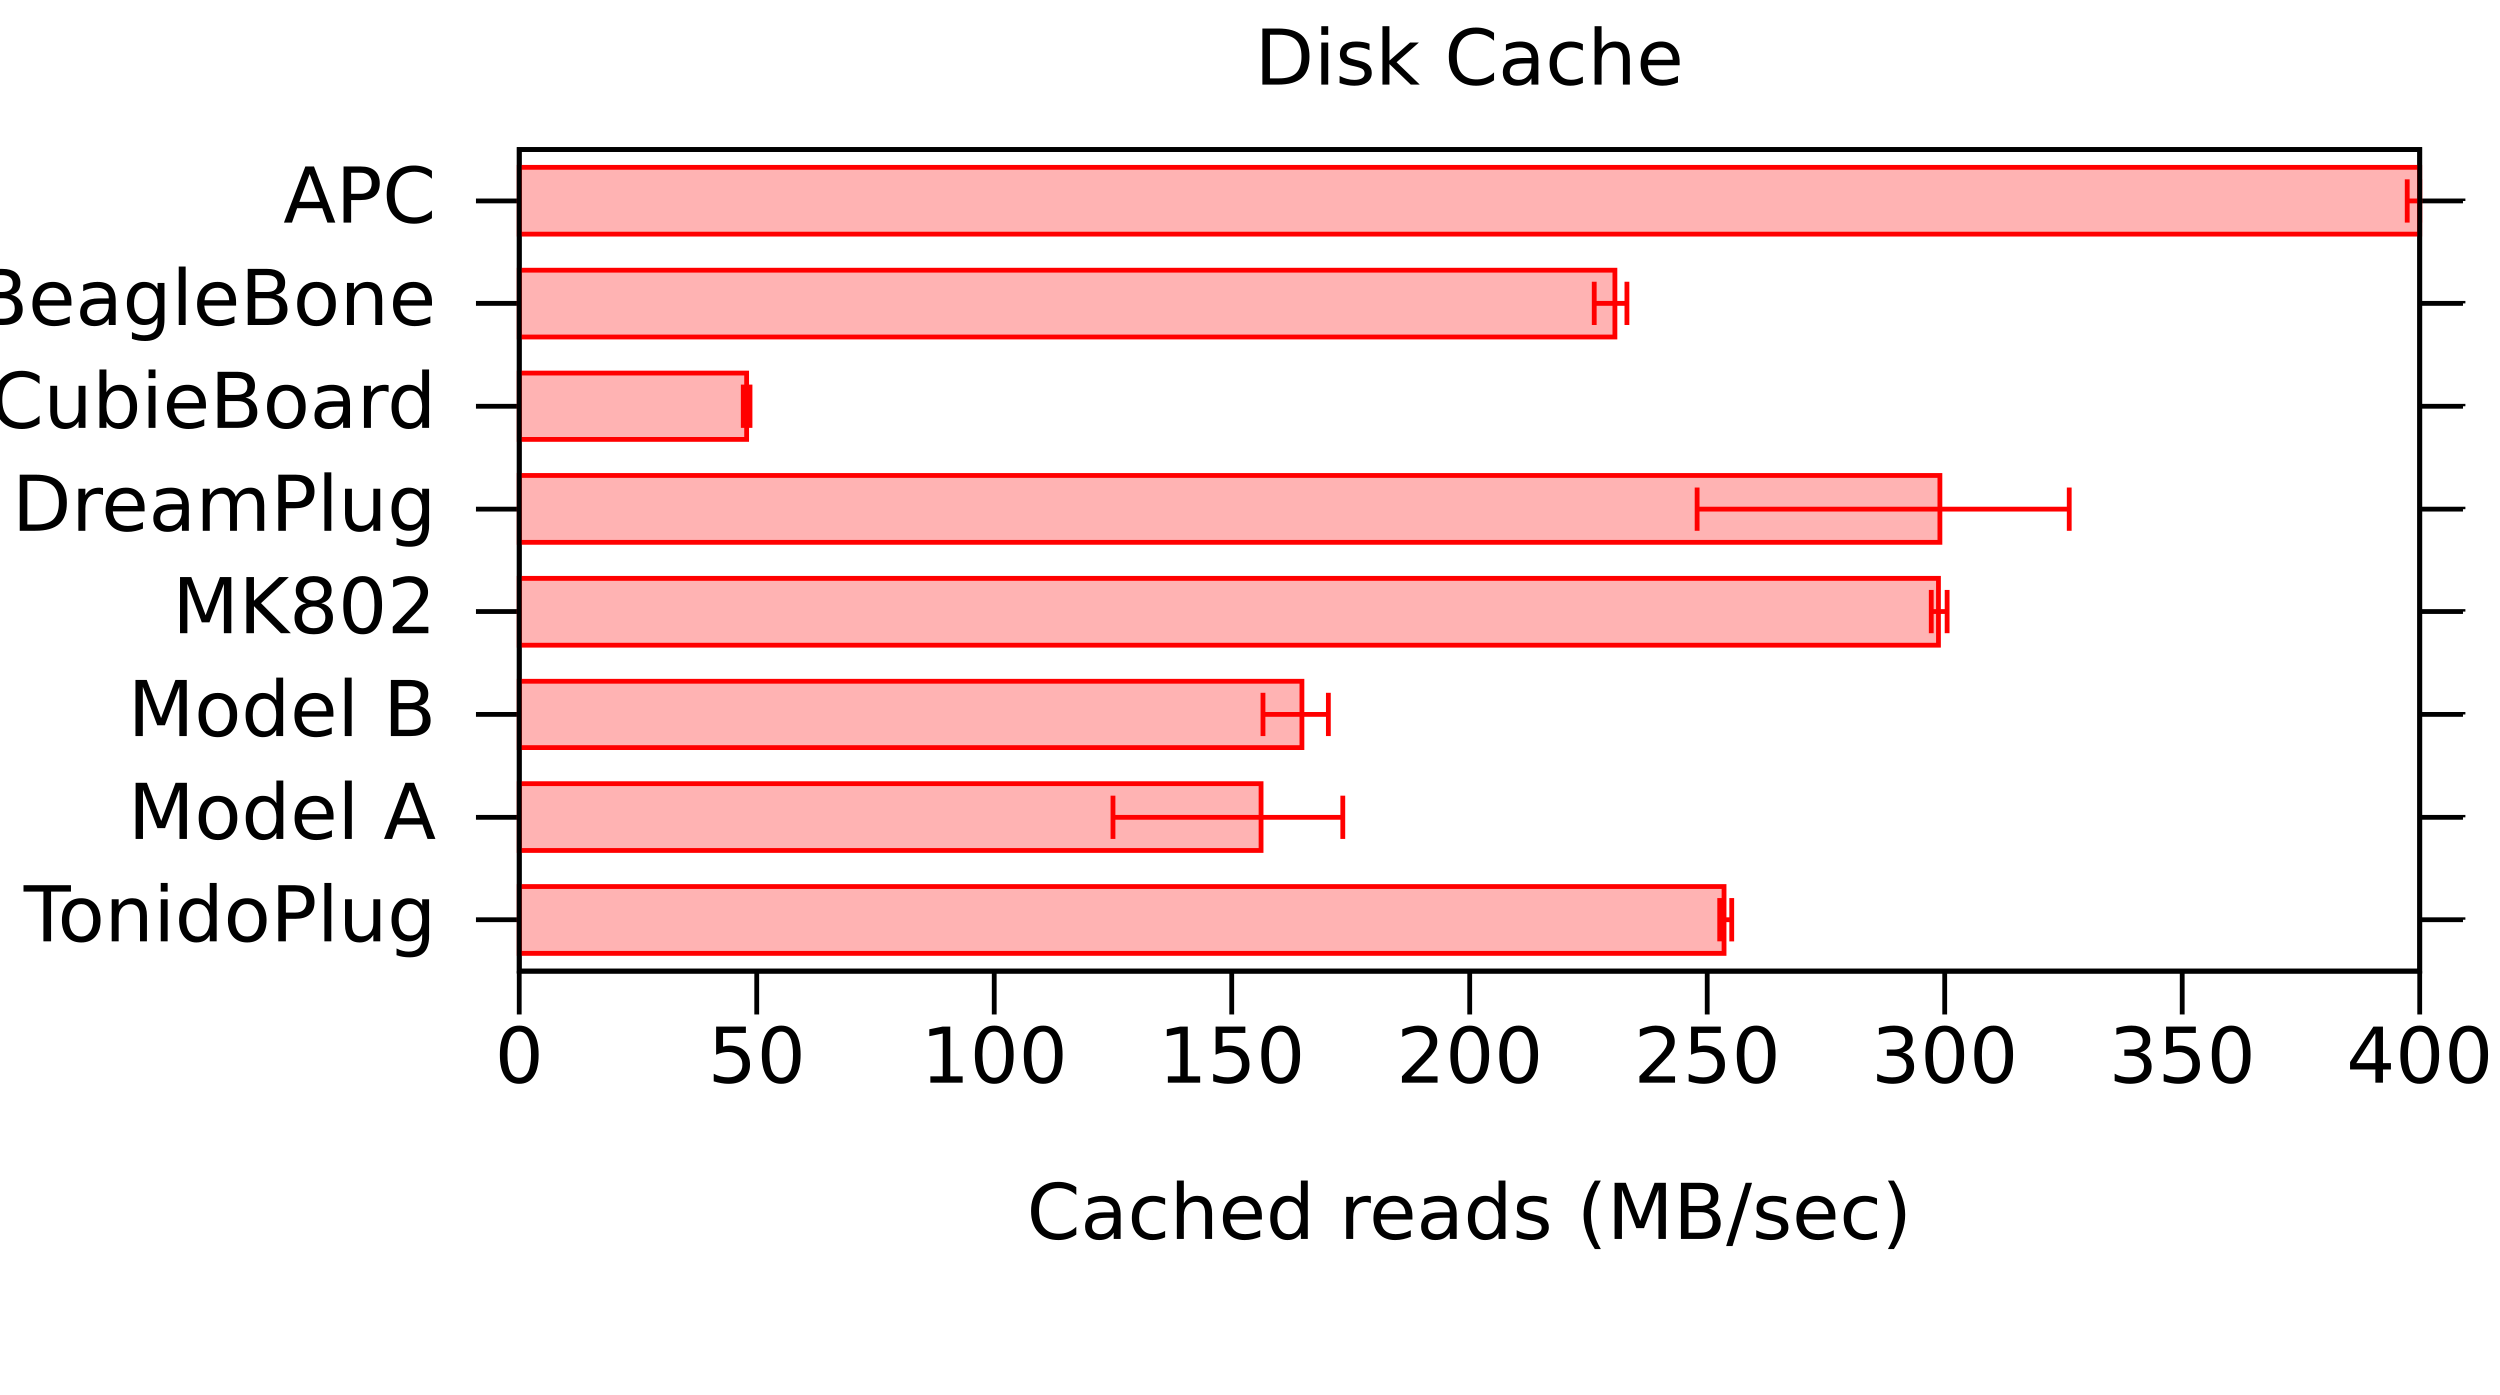
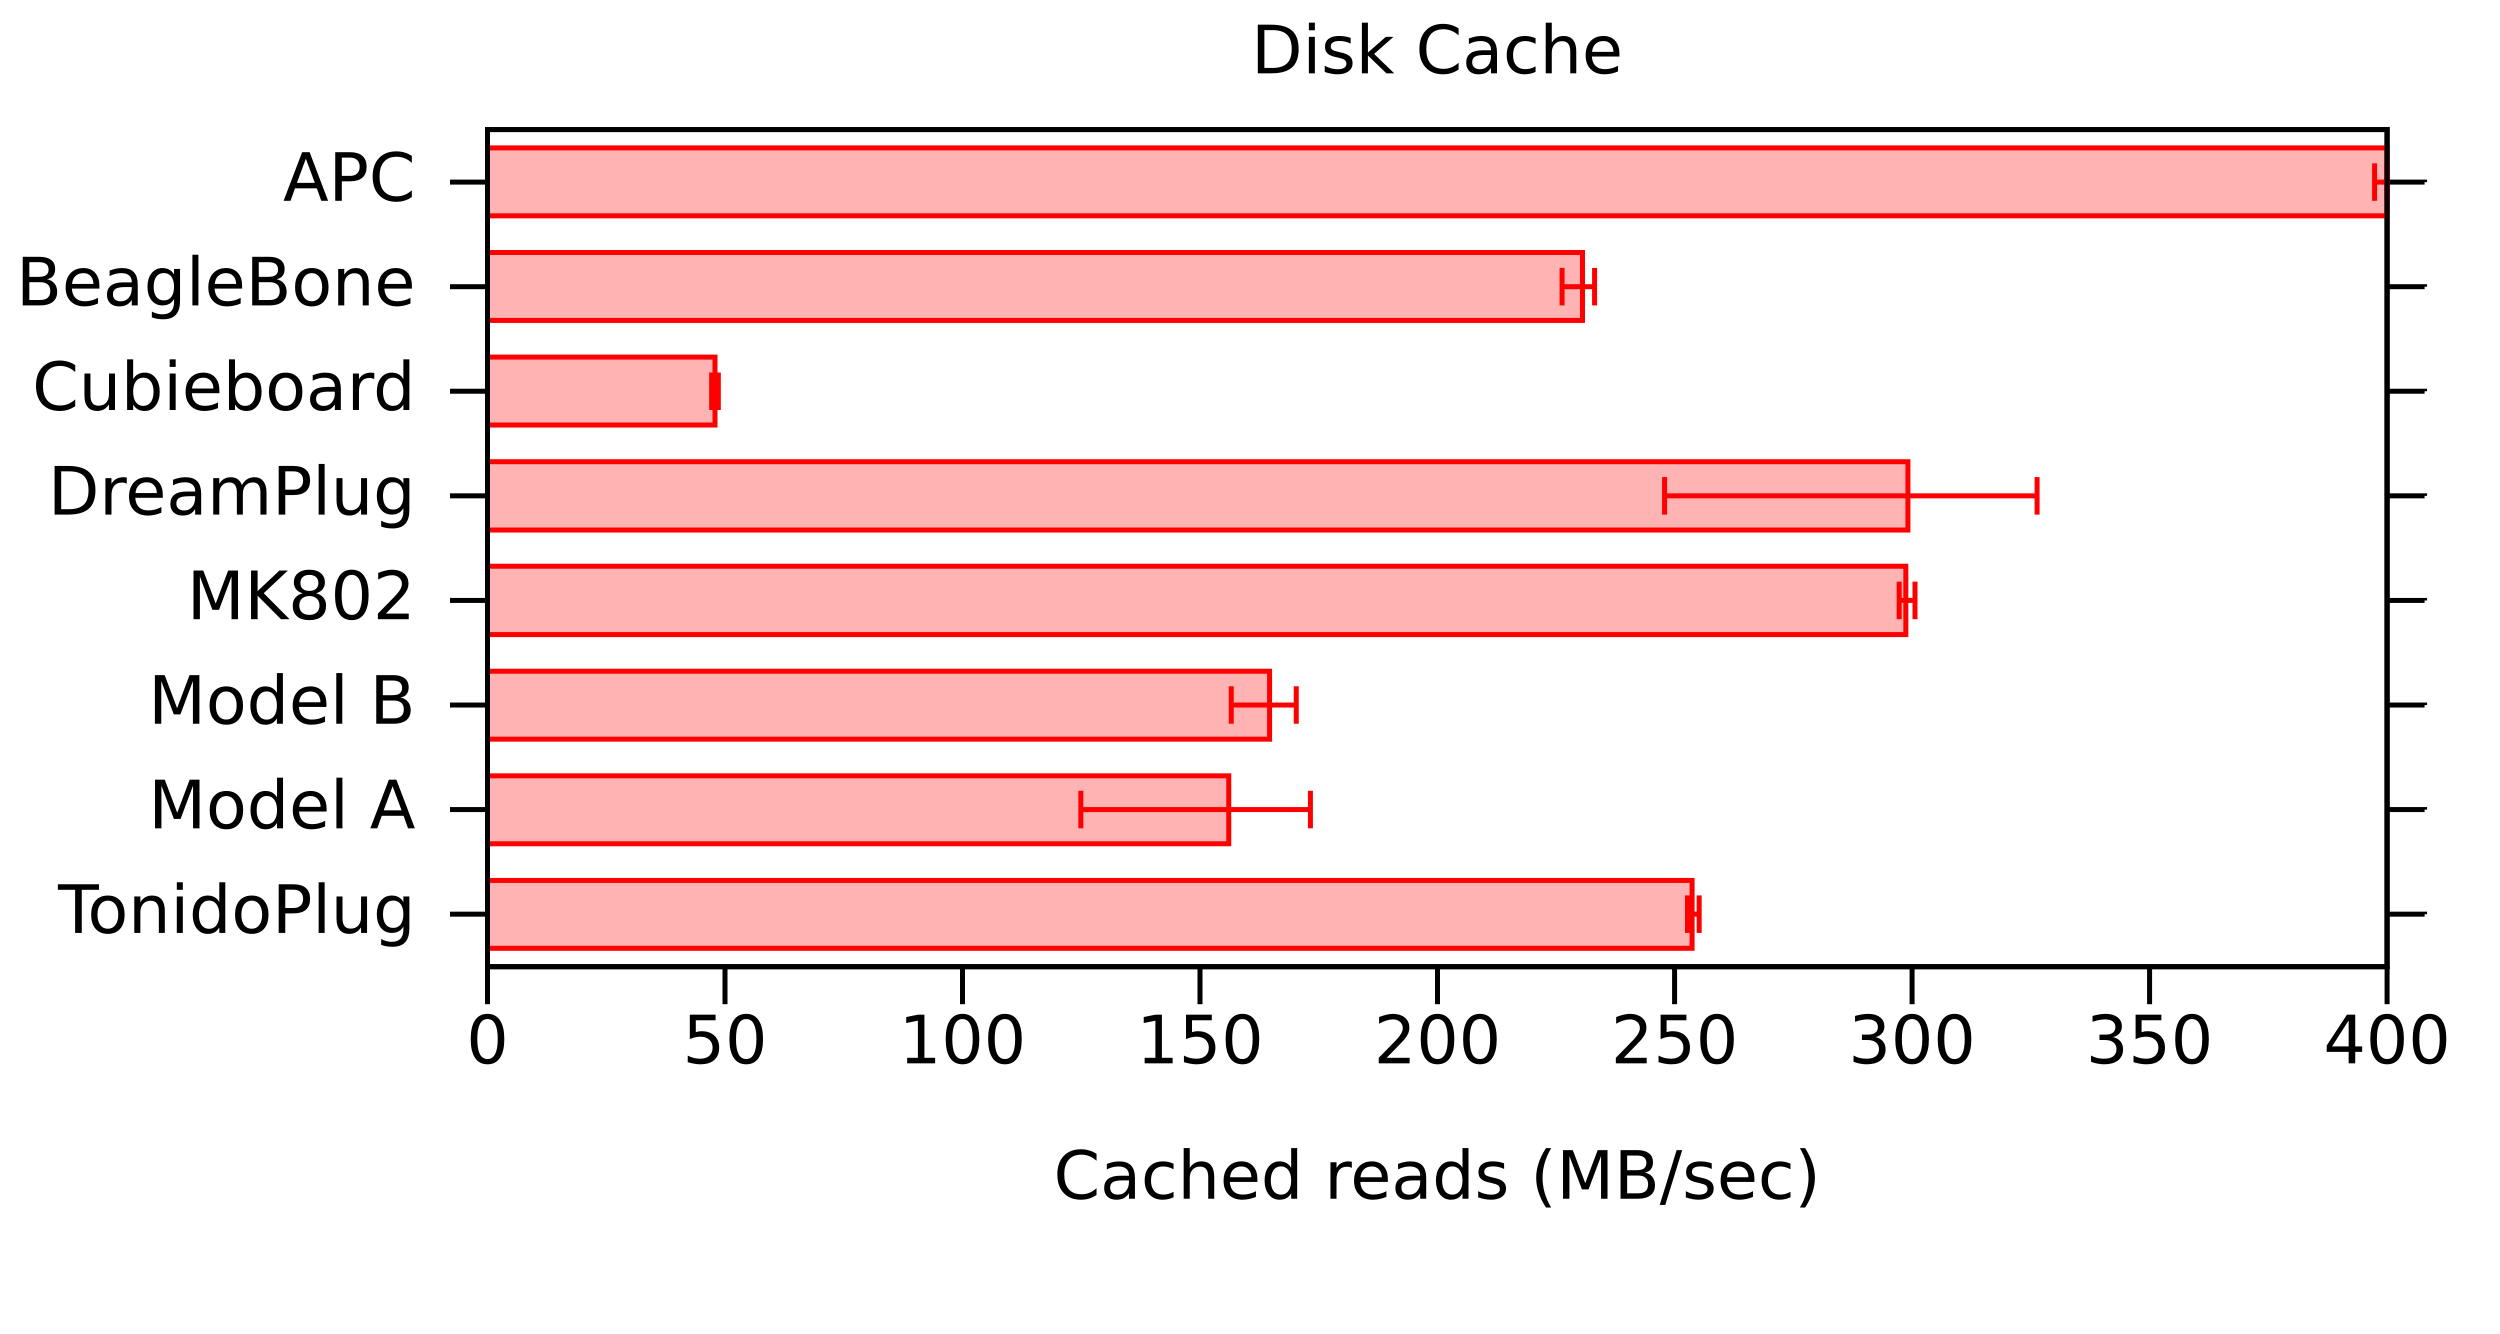
- <svg xmlns="http://www.w3.org/2000/svg" xmlns:xlink="http://www.w3.org/1999/xlink" width="520" height="290" viewBox="-520 0 520 290">
+ <svg xmlns="http://www.w3.org/2000/svg" xmlns:xlink="http://www.w3.org/1999/xlink" width="600" height="320" viewBox="-600 0 600 320">
  <g id="gnuplot_canvas" transform="rotate(90 0 0)">
-     <rect x="0" y="0" width="290" height="520" fill="none" />
+     <rect x="0" y="0" width="320" height="600" fill="none" />
    <defs>
      <circle id="gpDot" r="0.5" stroke-width="0.5" />
      <path id="gpPt0" stroke-width="0.222" stroke="currentColor" d="M-1,0 h2 M0,-1 v2" />
      <path id="gpPt1" stroke-width="0.222" stroke="currentColor" d="M-1,-1 L1,1 M1,-1 L-1,1" />
      <path id="gpPt2" stroke-width="0.222" stroke="currentColor" d="M-1,0 L1,0 M0,-1 L0,1 M-1,-1 L1,1 M-1,1 L1,-1" />
      <rect id="gpPt3" stroke-width="0.222" stroke="currentColor" x="-1" y="-1" width="2" height="2" />
      <rect id="gpPt4" stroke-width="0.222" stroke="currentColor" fill="currentColor" x="-1" y="-1" width="2" height="2" />
      <circle id="gpPt5" stroke-width="0.222" stroke="currentColor" cx="0" cy="0" r="1" />
      <use xlink:href="#gpPt5" id="gpPt6" fill="currentColor" stroke="none" />
      <path id="gpPt7" stroke-width="0.222" stroke="currentColor" d="M0,-1.33 L-1.33,0.67 L1.33,0.67 z" />
      <use xlink:href="#gpPt7" id="gpPt8" fill="currentColor" stroke="none" />
      <use xlink:href="#gpPt7" id="gpPt9" stroke="currentColor" transform="rotate(180)" />
      <use xlink:href="#gpPt9" id="gpPt10" fill="currentColor" stroke="none" />
      <use xlink:href="#gpPt3" id="gpPt11" stroke="currentColor" transform="rotate(45)" />
      <use xlink:href="#gpPt11" id="gpPt12" fill="currentColor" stroke="none" />
    </defs>
-     <g style="fill:none; color:white; stroke:currentColor; stroke-width:1.00; stroke-linecap:butt; stroke-linejoin:miter">
+     <g style="fill:none; color:white; stroke:currentColor; stroke-width:1.20; stroke-linecap:butt; stroke-linejoin:miter">
</g>
-     <g style="fill:none; color:black; stroke:currentColor; stroke-width:1.00; stroke-linecap:butt; stroke-linejoin:miter">
-       <path d="M41.8,412.0 L41.8,421.0 M41.8,16.7 L41.8,7.7  h0.01" />
-       <g transform="translate(46.3,429.3) rotate(270)" style="stroke:none; fill:black; font-family:Bitstream Vera Sans; font-size:12.00pt; text-anchor:end">
+     <g style="fill:none; color:black; stroke:currentColor; stroke-width:1.20; stroke-linecap:butt; stroke-linejoin:miter">
+       <path d="M43.7,483.0 L43.7,492.0 M43.7,27.1 L43.7,18.1  h0.01" />
+       <g transform="translate(48.2,500.3) rotate(270)" style="stroke:none; fill:black; font-family:Bitstream Vera Sans; font-size:12.00pt; text-anchor:end">
        <text>APC</text>
      </g>
-       <path d="M63.1,412.0 L63.1,421.0 M63.1,16.7 L63.1,7.7  h0.01" />
-       <g transform="translate(67.6,429.3) rotate(270)" style="stroke:none; fill:black; font-family:Bitstream Vera Sans; font-size:12.00pt; text-anchor:end">
+       <path d="M68.8,483.0 L68.8,492.0 M68.8,27.1 L68.8,18.1  h0.01" />
+       <g transform="translate(73.3,500.3) rotate(270)" style="stroke:none; fill:black; font-family:Bitstream Vera Sans; font-size:12.00pt; text-anchor:end">
        <text>BeagleBone</text>
      </g>
-       <path d="M84.5,412.0 L84.5,421.0 M84.5,16.7 L84.5,7.7  h0.01" />
-       <g transform="translate(89.0,429.3) rotate(270)" style="stroke:none; fill:black; font-family:Bitstream Vera Sans; font-size:12.00pt; text-anchor:end">
-         <text>CubieBoard</text>
+       <path d="M93.9,483.0 L93.9,492.0 M93.9,27.1 L93.9,18.1  h0.01" />
+       <g transform="translate(98.4,500.3) rotate(270)" style="stroke:none; fill:black; font-family:Bitstream Vera Sans; font-size:12.00pt; text-anchor:end">
+         <text>Cubieboard</text>
      </g>
-       <path d="M105.9,412.0 L105.9,421.0 M105.9,16.7 L105.9,7.7  h0.01" />
-       <g transform="translate(110.4,429.3) rotate(270)" style="stroke:none; fill:black; font-family:Bitstream Vera Sans; font-size:12.00pt; text-anchor:end">
+       <path d="M119.0,483.0 L119.0,492.0 M119.0,27.1 L119.0,18.1  h0.01" />
+       <g transform="translate(123.5,500.3) rotate(270)" style="stroke:none; fill:black; font-family:Bitstream Vera Sans; font-size:12.00pt; text-anchor:end">
        <text>DreamPlug</text>
      </g>
-       <path d="M127.2,412.0 L127.2,421.0 M127.2,16.7 L127.2,7.7  h0.01" />
-       <g transform="translate(131.7,429.3) rotate(270)" style="stroke:none; fill:black; font-family:Bitstream Vera Sans; font-size:12.00pt; text-anchor:end">
+       <path d="M144.1,483.0 L144.1,492.0 M144.1,27.1 L144.1,18.1  h0.01" />
+       <g transform="translate(148.6,500.3) rotate(270)" style="stroke:none; fill:black; font-family:Bitstream Vera Sans; font-size:12.00pt; text-anchor:end">
        <text>MK802</text>
      </g>
-       <path d="M148.6,412.0 L148.6,421.0 M148.6,16.7 L148.6,7.7  h0.01" />
-       <g transform="translate(153.1,429.3) rotate(270)" style="stroke:none; fill:black; font-family:Bitstream Vera Sans; font-size:12.00pt; text-anchor:end">
+       <path d="M169.2,483.0 L169.2,492.0 M169.2,27.1 L169.2,18.1  h0.01" />
+       <g transform="translate(173.7,500.3) rotate(270)" style="stroke:none; fill:black; font-family:Bitstream Vera Sans; font-size:12.00pt; text-anchor:end">
        <text>Model B</text>
      </g>
-       <path d="M170.0,412.0 L170.0,421.0 M170.0,16.7 L170.0,7.7  h0.01" />
-       <g transform="translate(174.5,429.3) rotate(270)" style="stroke:none; fill:black; font-family:Bitstream Vera Sans; font-size:12.00pt; text-anchor:end">
+       <path d="M194.3,483.0 L194.3,492.0 M194.3,27.1 L194.3,18.1  h0.01" />
+       <g transform="translate(198.8,500.3) rotate(270)" style="stroke:none; fill:black; font-family:Bitstream Vera Sans; font-size:12.00pt; text-anchor:end">
        <text>Model A</text>
      </g>
-       <path d="M191.3,412.0 L191.3,421.0 M191.3,16.7 L191.3,7.7  h0.01" />
-       <g transform="translate(195.8,429.3) rotate(270)" style="stroke:none; fill:black; font-family:Bitstream Vera Sans; font-size:12.00pt; text-anchor:end">
+       <path d="M219.4,483.0 L219.4,492.0 M219.4,27.1 L219.4,18.1  h0.01" />
+       <g transform="translate(223.9,500.3) rotate(270)" style="stroke:none; fill:black; font-family:Bitstream Vera Sans; font-size:12.00pt; text-anchor:end">
        <text>TonidoPlug</text>
      </g>
-       <path d="M202.0,412.0 L211.0,412.0  h0.01" />
-       <g transform="translate(225.2,412.0) rotate(270)" style="stroke:none; fill:black; font-family:Bitstream Vera Sans; font-size:12.00pt; text-anchor:middle">
+       <path d="M232.0,483.0 L241.0,483.0  h0.01" />
+       <g transform="translate(255.2,483.0) rotate(270)" style="stroke:none; fill:black; font-family:Bitstream Vera Sans; font-size:12.00pt; text-anchor:middle">
        <text> 0</text>
      </g>
-       <path d="M202.0,362.6 L211.0,362.6  h0.01" />
-       <g transform="translate(225.2,362.6) rotate(270)" style="stroke:none; fill:black; font-family:Bitstream Vera Sans; font-size:12.00pt; text-anchor:middle">
+       <path d="M232.0,426.0 L241.0,426.0  h0.01" />
+       <g transform="translate(255.2,426.0) rotate(270)" style="stroke:none; fill:black; font-family:Bitstream Vera Sans; font-size:12.00pt; text-anchor:middle">
        <text> 50</text>
      </g>
-       <path d="M202.0,313.2 L211.0,313.2  h0.01" />
-       <g transform="translate(225.2,313.2) rotate(270)" style="stroke:none; fill:black; font-family:Bitstream Vera Sans; font-size:12.00pt; text-anchor:middle">
+       <path d="M232.0,369.0 L241.0,369.0  h0.01" />
+       <g transform="translate(255.2,369.0) rotate(270)" style="stroke:none; fill:black; font-family:Bitstream Vera Sans; font-size:12.00pt; text-anchor:middle">
        <text> 100</text>
      </g>
-       <path d="M202.0,263.8 L211.0,263.8  h0.01" />
-       <g transform="translate(225.2,263.8) rotate(270)" style="stroke:none; fill:black; font-family:Bitstream Vera Sans; font-size:12.00pt; text-anchor:middle">
+       <path d="M232.0,312.0 L241.0,312.0  h0.01" />
+       <g transform="translate(255.2,312.0) rotate(270)" style="stroke:none; fill:black; font-family:Bitstream Vera Sans; font-size:12.00pt; text-anchor:middle">
        <text> 150</text>
      </g>
-       <path d="M202.0,214.3 L211.0,214.3  h0.01" />
-       <g transform="translate(225.2,214.3) rotate(270)" style="stroke:none; fill:black; font-family:Bitstream Vera Sans; font-size:12.00pt; text-anchor:middle">
+       <path d="M232.0,255.0 L241.0,255.0  h0.01" />
+       <g transform="translate(255.2,255.0) rotate(270)" style="stroke:none; fill:black; font-family:Bitstream Vera Sans; font-size:12.00pt; text-anchor:middle">
        <text> 200</text>
      </g>
-       <path d="M202.0,164.9 L211.0,164.9  h0.01" />
-       <g transform="translate(225.2,164.9) rotate(270)" style="stroke:none; fill:black; font-family:Bitstream Vera Sans; font-size:12.00pt; text-anchor:middle">
+       <path d="M232.0,198.1 L241.0,198.1  h0.01" />
+       <g transform="translate(255.2,198.1) rotate(270)" style="stroke:none; fill:black; font-family:Bitstream Vera Sans; font-size:12.00pt; text-anchor:middle">
        <text> 250</text>
      </g>
-       <path d="M202.0,115.5 L211.0,115.5  h0.01" />
-       <g transform="translate(225.2,115.5) rotate(270)" style="stroke:none; fill:black; font-family:Bitstream Vera Sans; font-size:12.00pt; text-anchor:middle">
+       <path d="M232.0,141.1 L241.0,141.1  h0.01" />
+       <g transform="translate(255.2,141.1) rotate(270)" style="stroke:none; fill:black; font-family:Bitstream Vera Sans; font-size:12.00pt; text-anchor:middle">
        <text> 300</text>
      </g>
-       <path d="M202.0,66.1 L211.0,66.1  h0.01" />
-       <g transform="translate(225.2,66.1) rotate(270)" style="stroke:none; fill:black; font-family:Bitstream Vera Sans; font-size:12.00pt; text-anchor:middle">
+       <path d="M232.0,84.1 L241.0,84.1  h0.01" />
+       <g transform="translate(255.2,84.1) rotate(270)" style="stroke:none; fill:black; font-family:Bitstream Vera Sans; font-size:12.00pt; text-anchor:middle">
        <text> 350</text>
      </g>
-       <path d="M202.0,16.7 L211.0,16.7  h0.01" />
-       <g transform="translate(225.2,16.7) rotate(270)" style="stroke:none; fill:black; font-family:Bitstream Vera Sans; font-size:12.00pt; text-anchor:middle">
+       <path d="M232.0,27.1 L241.0,27.1  h0.01" />
+       <g transform="translate(255.2,27.1) rotate(270)" style="stroke:none; fill:black; font-family:Bitstream Vera Sans; font-size:12.00pt; text-anchor:middle">
        <text> 400</text>
      </g>
-       <path d="M31.1,16.7 L31.1,412.0 L202.0,412.0 L202.0,16.7 L31.1,16.7 Z  h0.01" />
-       <g transform="translate(17.6,214.4) rotate(270)" style="stroke:none; fill:black; font-family:Bitstream Vera Sans; font-size:12.00pt; text-anchor:middle">
+       <path d="M31.1,27.1 L31.1,483.0 L232.0,483.0 L232.0,27.1 L31.1,27.1 Z  h0.01" />
+       <g transform="translate(17.6,255.1) rotate(270)" style="stroke:none; fill:black; font-family:Bitstream Vera Sans; font-size:12.00pt; text-anchor:middle">
        <text>Disk Cache</text>
      </g>
-       <g transform="translate(257.7,214.4) rotate(270)" style="stroke:none; fill:black; font-family:Bitstream Vera Sans; font-size:12.00pt; text-anchor:middle">
+       <g transform="translate(287.7,255.1) rotate(270)" style="stroke:none; fill:black; font-family:Bitstream Vera Sans; font-size:12.00pt; text-anchor:middle">
        <text>Cached reads (MB/sec)</text>
      </g>
    </g>
    <g id="gnuplot_plot_1">
-       <g style="fill:none; color:red; stroke:currentColor; stroke-width:1.00; stroke-linecap:butt; stroke-linejoin:miter">
+       <g style="fill:none; color:red; stroke:currentColor; stroke-width:1.20; stroke-linecap:butt; stroke-linejoin:miter">
        <g style="stroke:none; shape-rendering:crispEdges">
-           <polygon fill="currentColor" fill-opacity="0.3" points="34.8,412.0 48.8,412.0 48.8,16.6 34.8,16.6 " />
+           <polygon fill="currentColor" fill-opacity="0.3" points="35.5,483.0 51.9,483.0 51.9,27.0 35.5,27.0 " />
        </g>
-         <path d="M34.8,412.0 L34.8,16.7 L48.7,16.7 L48.7,412.0 L34.8,412.0 Z  h0.01" />
+         <path d="M35.5,483.0 L35.5,27.1 L51.8,27.1 L51.8,483.0 L35.5,483.0 Z  h0.01" />
        <g style="stroke:none; shape-rendering:crispEdges">
-           <polygon fill="currentColor" fill-opacity="0.3" points="56.2,412.0 70.2,412.0 70.2,184.0 56.2,184.0 " />
+           <polygon fill="currentColor" fill-opacity="0.3" points="60.6,483.0 77.0,483.0 77.0,220.1 60.6,220.1 " />
        </g>
-         <path d="M56.2,412.0 L56.2,184.1 L70.1,184.1 L70.1,412.0 L56.2,412.0 Z  h0.01" />
+         <path d="M60.6,483.0 L60.6,220.2 L76.9,220.2 L76.9,483.0 L60.6,483.0 Z  h0.01" />
        <g style="stroke:none; shape-rendering:crispEdges">
-           <polygon fill="currentColor" fill-opacity="0.3" points="77.6,412.0 91.5,412.0 91.5,364.6 77.6,364.6 " />
+           <polygon fill="currentColor" fill-opacity="0.3" points="85.7,483.0 102.1,483.0 102.1,428.3 85.7,428.3 " />
        </g>
-         <path d="M77.6,412.0 L77.6,364.7 L91.4,364.7 L91.4,412.0 L77.6,412.0 Z  h0.01" />
+         <path d="M85.7,483.0 L85.7,428.4 L102.0,428.4 L102.0,483.0 L85.7,483.0 Z  h0.01" />
        <g style="stroke:none; shape-rendering:crispEdges">
-           <polygon fill="currentColor" fill-opacity="0.3" points="98.9,412.0 112.9,412.0 112.9,116.4 98.9,116.4 " />
+           <polygon fill="currentColor" fill-opacity="0.3" points="110.8,483.0 127.3,483.0 127.3,142.0 110.8,142.0 " />
        </g>
-         <path d="M98.9,412.0 L98.9,116.5 L112.8,116.5 L112.8,412.0 L98.9,412.0 Z  h0.01" />
+         <path d="M110.8,483.0 L110.8,142.1 L127.2,142.1 L127.2,483.0 L110.8,483.0 Z  h0.01" />
        <g style="stroke:none; shape-rendering:crispEdges">
-           <polygon fill="currentColor" fill-opacity="0.3" points="120.3,412.0 134.3,412.0 134.3,116.7 120.3,116.7 " />
+           <polygon fill="currentColor" fill-opacity="0.3" points="135.9,483.0 152.4,483.0 152.4,142.5 135.9,142.5 " />
        </g>
-         <path d="M120.3,412.0 L120.3,116.8 L134.2,116.8 L134.2,412.0 L120.3,412.0 Z  h0.01" />
+         <path d="M135.9,483.0 L135.9,142.6 L152.3,142.6 L152.3,483.0 L135.9,483.0 Z  h0.01" />
        <g style="stroke:none; shape-rendering:crispEdges">
-           <polygon fill="currentColor" fill-opacity="0.3" points="141.7,412.0 155.6,412.0 155.6,249.1 141.7,249.1 " />
+           <polygon fill="currentColor" fill-opacity="0.3" points="161.1,483.0 177.5,483.0 177.5,295.2 161.1,295.2 " />
        </g>
-         <path d="M141.7,412.0 L141.7,249.2 L155.5,249.2 L155.5,412.0 L141.7,412.0 Z  h0.01" />
+         <path d="M161.1,483.0 L161.1,295.3 L177.4,295.3 L177.4,483.0 L161.1,483.0 Z  h0.01" />
        <g style="stroke:none; shape-rendering:crispEdges">
-           <polygon fill="currentColor" fill-opacity="0.3" points="163.0,412.0 177.0,412.0 177.0,257.6 163.0,257.6 " />
+           <polygon fill="currentColor" fill-opacity="0.3" points="186.2,483.0 202.6,483.0 202.6,305.0 186.2,305.0 " />
        </g>
-         <path d="M163.0,412.0 L163.0,257.7 L176.9,257.7 L176.9,412.0 L163.0,412.0 Z  h0.01" />
+         <path d="M186.2,483.0 L186.2,305.1 L202.5,305.1 L202.5,483.0 L186.2,483.0 Z  h0.01" />
        <g style="stroke:none; shape-rendering:crispEdges">
-           <polygon fill="currentColor" fill-opacity="0.3" points="184.4,412.0 198.4,412.0 198.4,161.3 184.4,161.3 " />
+           <polygon fill="currentColor" fill-opacity="0.3" points="211.3,483.0 227.7,483.0 227.7,193.8 211.3,193.8 " />
        </g>
-         <path d="M184.4,412.0 L184.4,161.4 L198.3,161.4 L198.3,412.0 L184.4,412.0 Z  h0.01" />
-         <path d="M41.8,19.3 L41.8,16.7 M37.3,19.3 L46.3,19.3 M37.3,16.7 L46.3,16.7 M63.1,188.4 L63.1,181.6    M58.6,188.4 L67.6,188.4 M58.6,181.6 L67.6,181.6 M84.5,365.4 L84.5,364.0 M80.0,365.4 L89.0,365.4    M80.0,364.0 L89.0,364.0 M105.9,167.0 L105.9,89.6 M101.4,167.0 L110.4,167.0 M101.4,89.6 L110.4,89.6    M127.2,118.3 L127.2,115.0 M122.7,118.3 L131.7,118.3 M122.7,115.0 L131.7,115.0 M148.6,257.3 L148.6,243.7    M144.1,257.3 L153.1,257.3 M144.1,243.7 L153.1,243.7 M170.0,288.5 L170.0,240.7 M165.5,288.5 L174.5,288.5    M165.5,240.7 L174.5,240.7 M191.3,162.3 L191.3,159.8 M186.8,162.3 L195.8,162.3 M186.8,159.8 L195.8,159.8     h0.01" />
+         <path d="M211.3,483.0 L211.3,193.9 L227.6,193.9 L227.6,483.0 L211.3,483.0 Z  h0.01" />
+         <path d="M43.7,30.1 L43.7,27.1 M39.2,30.1 L48.2,30.1 M39.2,27.1 L48.2,27.1 M68.8,225.1 L68.8,217.3    M64.3,225.1 L73.3,225.1 M64.3,217.3 L73.3,217.3 M93.9,429.2 L93.9,427.6 M89.4,429.2 L98.4,429.2    M89.4,427.6 L98.4,427.6 M119.0,200.5 L119.0,111.1 M114.5,200.5 L123.5,200.5 M114.5,111.1 L123.5,111.1    M144.1,144.2 L144.1,140.4 M139.6,144.2 L148.6,144.2 M139.6,140.4 L148.6,140.4 M169.2,304.5 L169.2,288.9    M164.7,304.5 L173.7,304.5 M164.7,288.9 L173.7,288.9 M194.3,340.6 L194.3,285.5 M189.8,340.6 L198.8,340.6    M189.8,285.5 L198.8,285.5 M219.4,195.0 L219.4,192.2 M214.9,195.0 L223.9,195.0 M214.9,192.2 L223.9,192.2     h0.01" />
      </g>
    </g>
-     <g style="fill:none; color:black; stroke:currentColor; stroke-width:1.00; stroke-linecap:butt; stroke-linejoin:miter">
-       <path d="M31.1,16.7 L31.1,412.0 L202.0,412.0 L202.0,16.7 L31.1,16.7 Z  h0.01" />
+     <g style="fill:none; color:black; stroke:currentColor; stroke-width:1.20; stroke-linecap:butt; stroke-linejoin:miter">
+       <path d="M31.1,27.1 L31.1,483.0 L232.0,483.0 L232.0,27.1 L31.1,27.1 Z  h0.01" />
    </g>
  </g>
</svg>
